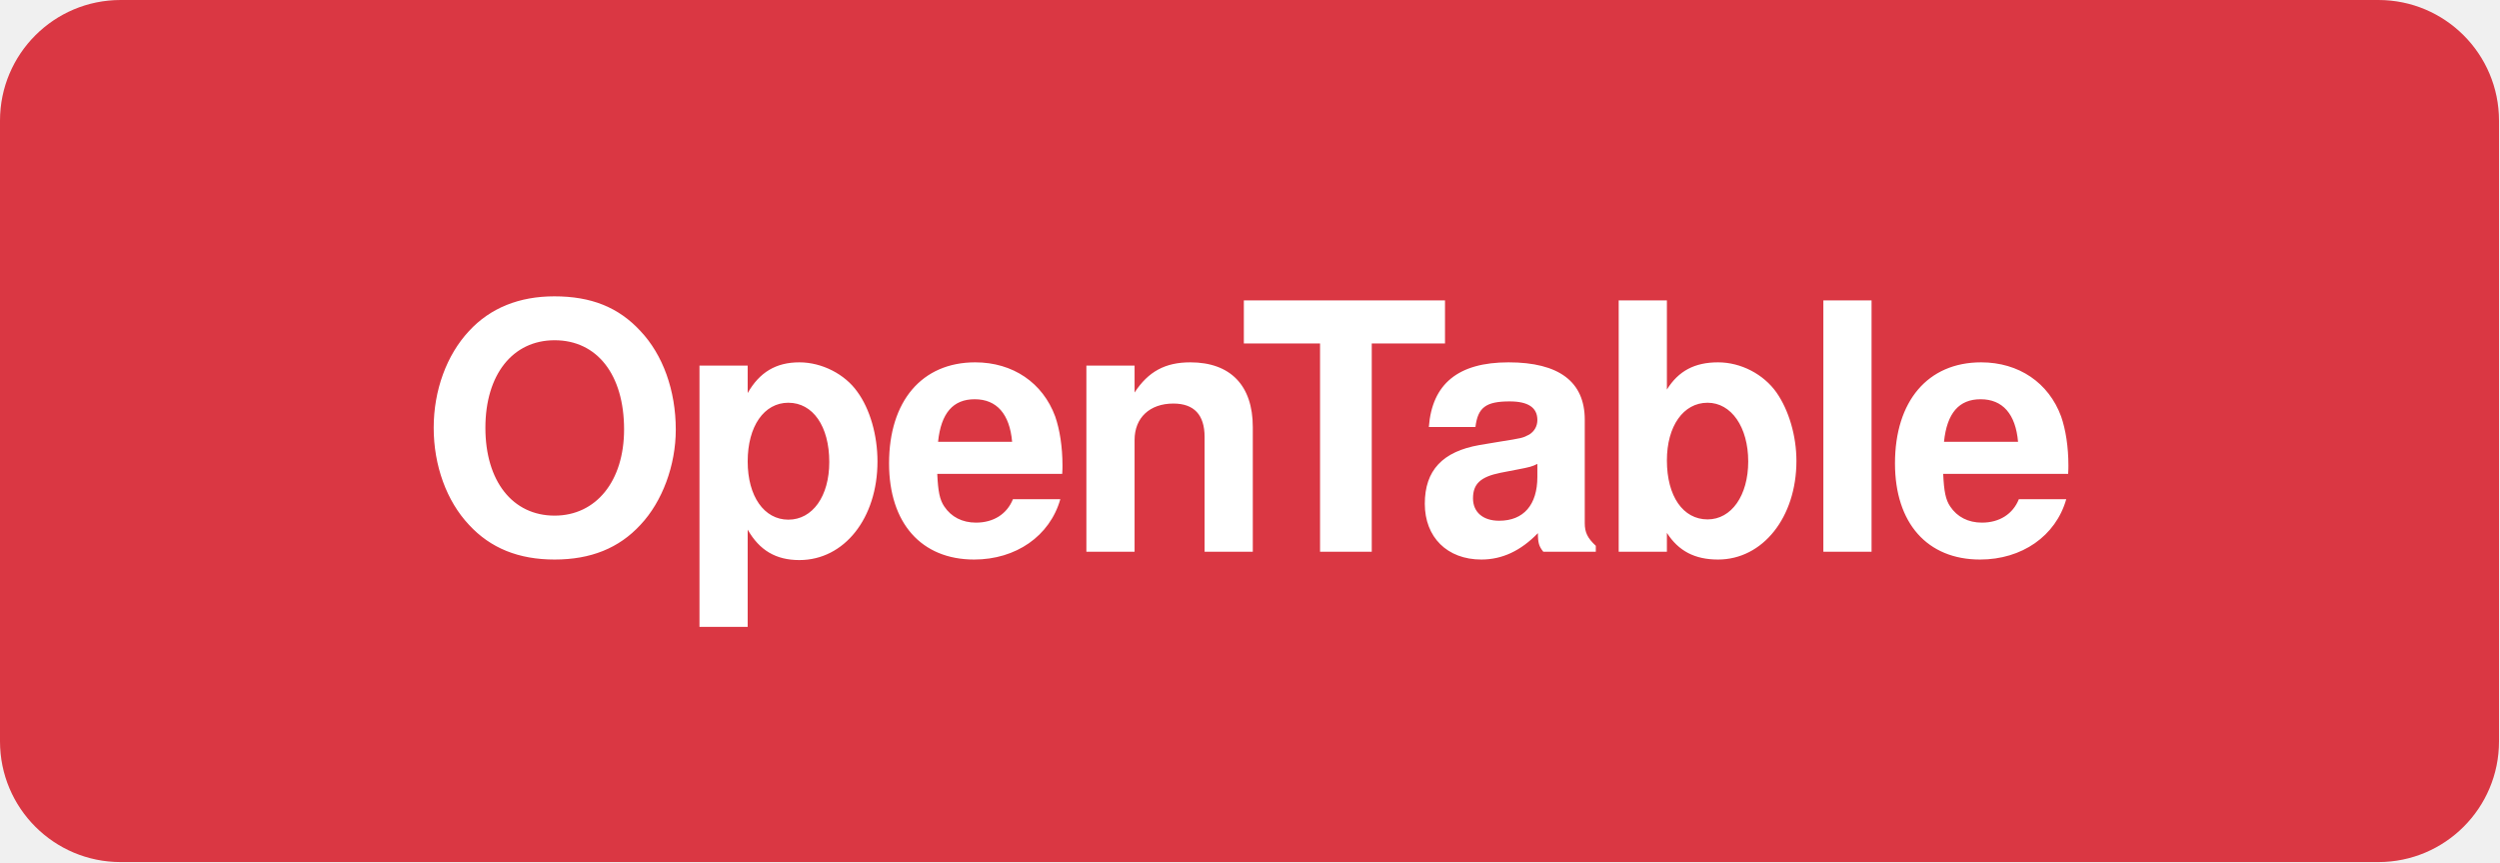
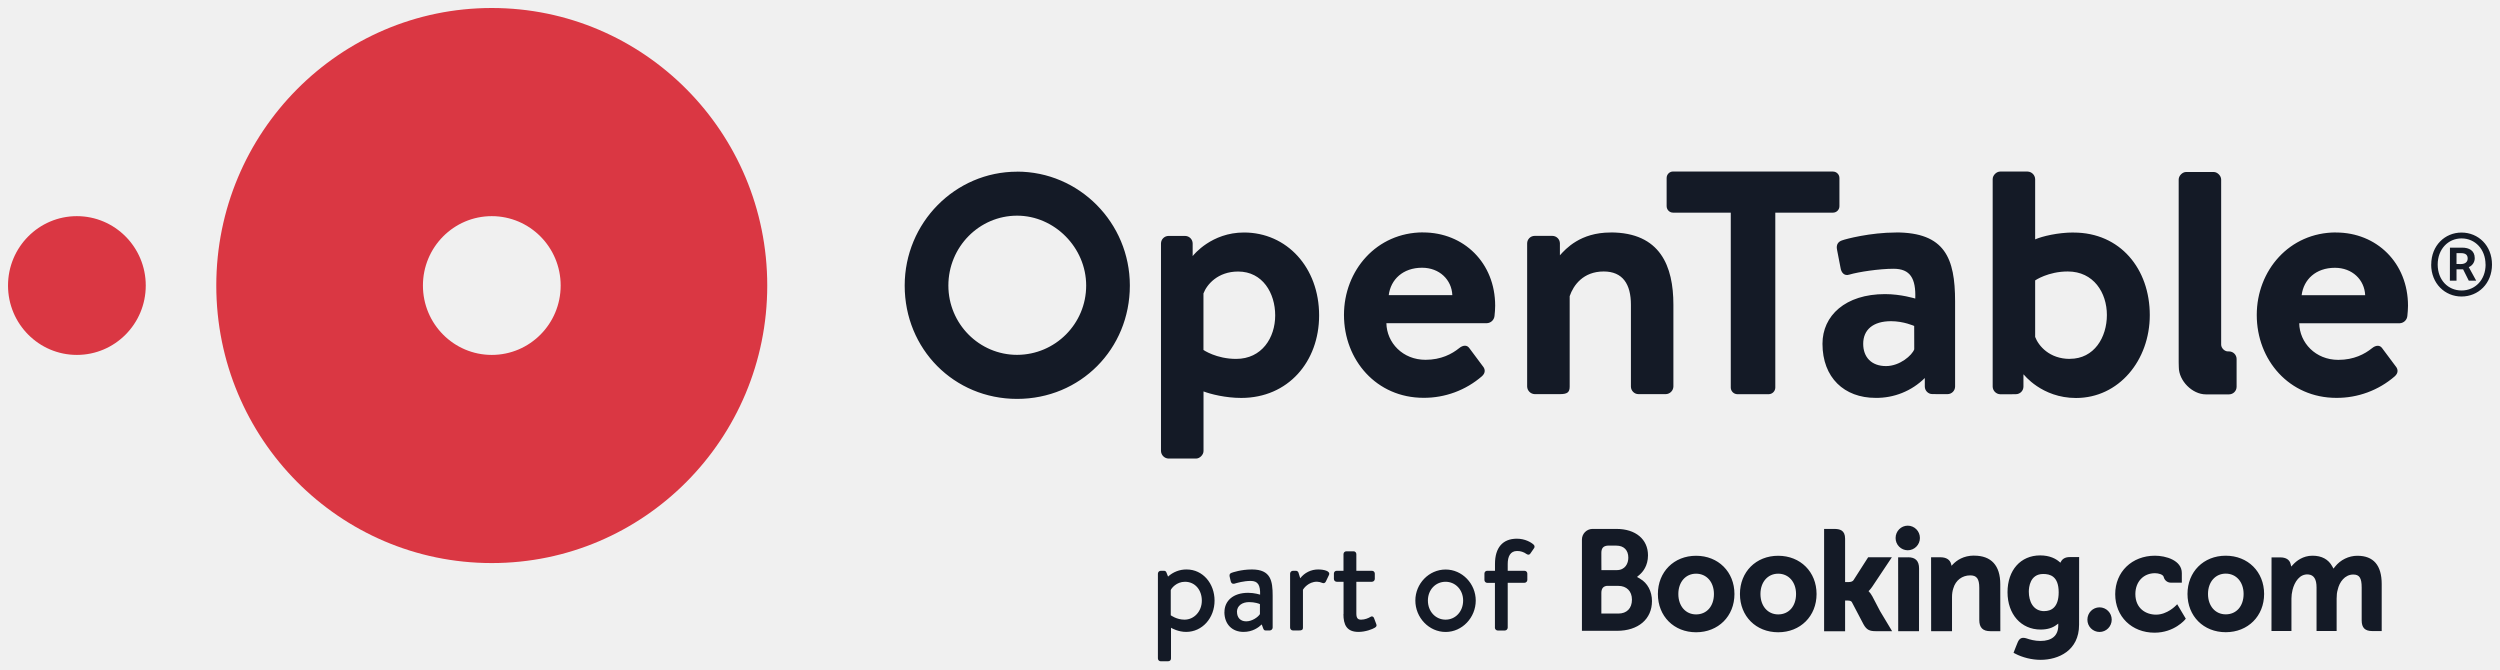
- <svg xmlns="http://www.w3.org/2000/svg" viewBox="0 0 145 50" width="145" height="50" preserveAspectRatio="xMidYMid meet">
-   <rect width="145" height="50" rx="7" fill="#DA3743" />
-   <text x="72.5" y="32" text-anchor="middle" font-family="-apple-system, system-ui, 'Segoe UI', Helvetica, Arial, sans-serif" font-size="20" font-weight="800" fill="white" letter-spacing="-0.5">OpenTable</text>
+ <svg xmlns="http://www.w3.org/2000/svg" width="156.606" height="41.925" viewBox="0 0 41.435 11.093">
+   <path style="fill:#141a26;fill-rule:nonzero;stroke-width:.265" d="M248.287 332.721v.508c0 .028-.019.047-.051.047h-.119a.047.047 0 0 1-.047-.047v-1.406c0-.024.021-.047.047-.047h.053c.021 0 .034.008.043.032l.025.064a.45.45 0 0 1 .308-.118c.27 0 .463.234.463.516 0 .289-.204.519-.471.519-.128 0-.234-.058-.251-.069zm-.004-.208s.096.073.228.073c.159 0 .287-.137.287-.315 0-.176-.111-.313-.279-.313-.142 0-.227.109-.236.139zm.89-.053c0-.182.14-.319.393-.319.102 0 .198.03.198.03.004-.156-.034-.227-.157-.227-.113 0-.223.032-.274.047-.03.006-.049-.013-.056-.041l-.019-.082c-.006-.034.009-.049.032-.058.017-.006.157-.056.338-.056.315 0 .344.191.344.437v.527a.049.049 0 0 1-.047.047h-.07c-.019 0-.03-.008-.04-.034l-.024-.066c-.053.051-.151.124-.302.124-.185 0-.317-.124-.317-.33zm.208-.002c0 .088.051.156.153.156.098 0 .197-.071.227-.12v-.165c-.013-.009-.089-.034-.179-.034-.115 0-.202.06-.202.163zm.88.261v-.896c0-.024.021-.047.047-.047h.051a.045.045 0 0 1 .042.034l.028.09a.373.373 0 0 1 .297-.146c.094 0 .21.026.179.092l-.051.107c-.013.028-.038.034-.059.024a.241.241 0 0 0-.089-.02c-.144 0-.223.116-.232.133v.628c0 .043-.028.047-.068.047h-.098a.047.047 0 0 1-.047-.047zm.886-.225v-.536h-.113a.047.047 0 0 1-.047-.047v-.088a.045.045 0 0 1 .047-.047h.112v-.276c0-.026.021-.047.047-.047h.121c.025 0 .045.021.045.047v.276h.259c.025 0 .047.019.047.047v.088c0 .024-.021.047-.047.047h-.259v.527c0 .084.032.101.079.101.062 0 .121-.025.157-.047.03-.017.049 0 .057.021l.038.101c.011.026 0 .043-.024.058-.04.025-.155.07-.272.07-.196 0-.249-.12-.249-.296zm1.19-.225c0-.279.225-.514.502-.514.274 0 .499.235.499.514 0 .283-.225.521-.499.521-.276 0-.502-.238-.502-.521zm.208 0c0 .182.128.317.293.317.164 0 .291-.135.291-.317 0-.178-.128-.311-.291-.311-.166 0-.293.133-.293.311zm1.111.45v-.743h-.127a.047.047 0 0 1-.047-.048v-.105a.045.045 0 0 1 .047-.047h.128v-.114c0-.266.125-.418.363-.418.132 0 .234.058.278.099.017.015.019.041.008.056l-.062.09c-.015.024-.038.026-.064.009a.259.259 0 0 0-.157-.05c-.111 0-.155.09-.155.214v.114h.278c.025 0 .047.019.047.047v.105c0 .024-.021.047-.047.047h-.278v.744a.049.049 0 0 1-.047.047h-.119a.049.049 0 0 1-.047-.047z" transform="translate(-228.8789 -322.3154)" />
+   <path style="fill:#141a26;fill-rule:evenodd;stroke-width:.265" d="M260.297 331.232c0-.112.09-.204.201-.204.111 0 .202.091.202.204 0 .112-.09.204-.202.204a.202.202 0 0 1-.201-.204m-3.307 1.267c-.174 0-.294-.139-.294-.338 0-.198.12-.337.294-.337.175 0 .296.139.296.337 0 .202-.119.338-.296.338zm0-.972c-.367 0-.633.267-.633.634 0 .368.266.634.633.634.369 0 .636-.267.636-.634 0-.367-.268-.634-.636-.634zm2.917.666a.301.301 0 0 0-.048-.068l-.011-.012.012-.011a.497.497 0 0 0 .051-.064l.324-.486h-.393l-.243.38c-.014.02-.042.031-.083.031h-.056v-.718c0-.144-.089-.163-.184-.163h-.164v1.696h.348v-.509h.033c.04 0 .067.005.079.026l.192.366c.054.099.107.116.208.116h.267l-.199-.332-.132-.252m1.691-.669c-.177 0-.29.079-.354.147l-.021.022-.007-.029c-.018-.072-.081-.112-.176-.112h-.156l.001 1.225h.346v-.564c0-.056.007-.103.022-.147.038-.132.146-.214.28-.214.108 0 .15.057.15.206v.533c0 .127.058.186.184.186h.165l-.001-.779c0-.31-.15-.473-.433-.473m-1.096.028h-.164l.001.947v.277h.175l.006 0.0.082-0h.081v-.001h.001l.001-1.038c0-.125-.059-.186-.182-.186m-2.153.947c-.173 0-.294-.139-.294-.338 0-.198.121-.337.294-.337.174 0 .296.139.296.337 0 .202-.119.338-.296.338zm0-.972c-.368 0-.634.267-.634.634 0 .368.266.634.634.634.368 0 .636-.267.636-.634 0-.367-.268-.634-.636-.634zm4.411.918c-.189 0-.257-.167-.257-.323 0-.069.018-.293.238-.293.11 0 .257.032.257.304 0 .257-.13.311-.238.311zm.418-.896c-.066 0-.116.026-.142.075l-.01.018-.016-.014c-.056-.049-.156-.107-.319-.107-.324 0-.541.245-.541.61 0 .365.225.619.548.619.11 0 .197-.026.266-.079l.027-.02v.034c0 .164-.105.254-.295.254-.093 0-.176-.023-.233-.043-.073-.022-.116-.004-.146.07l-.028.069-.039.1.024.013c.122.065.28.104.423.104.295 0 .639-.152.639-.581l.001-1.123zm-7.478.936h-.282v-.34c0-.073.028-.11.089-.119h.192c.137 0 .226.087.226.228 0 .145-.086.231-.226.231zm-.282-.917v-.089c0-.078.033-.115.105-.12h.144c.124 0 .198.075.198.2 0 .095-.051.206-.193.206h-.253zm.642.339-.051-.029.044-.038c.052-.045.138-.146.138-.32 0-.266-.205-.438-.522-.438h-.403a.177.177 0 0 0-.17.176v1.513h.581c.353 0 .58-.194.58-.493 0-.161-.074-.3-.197-.37zm7.414.679c0-.113.09-.204.201-.204.111 0 .202.091.202.204 0 .112-.09.204-.202.204a.202.202 0 0 1-.201-.204m2.293-.088c-.174 0-.294-.139-.294-.338 0-.198.121-.337.294-.337.174 0 .296.139.296.337 0 .202-.119.338-.296.338zm0-.972c-.368 0-.634.267-.634.634 0 .368.266.634.634.634.368 0 .636-.267.636-.634 0-.367-.268-.634-.636-.634zm2.182.001c-.143 0-.282.068-.371.181l-.025.032-.02-.036c-.064-.118-.175-.178-.328-.178-.161 0-.269.09-.319.144l-.033.036-.012-.047c-.018-.068-.078-.105-.169-.105h-.146l-.001 1.22h.331v-.538c0-.047.006-.094.018-.143.032-.13.118-.27.264-.256.09.009.134.079.134.214v.723h.333v-.538c0-.059.005-.103.018-.147.027-.124.117-.251.258-.251.102 0 .139.058.139.214v.545c0 .123.054.178.176.178h.156l0-.779c0-.311-.136-.469-.403-.469m-3.007.824c-.001.001-.143.152-.33.152-.171 0-.343-.105-.343-.341 0-.204.134-.346.325-.346.062 0 .133.022.144.06l.002.007a.122.122 0 0 0 .118.09l.181 0v-.16c0-.211-.266-.287-.445-.287-.382 0-.659.268-.659.638s.274.638.652.638c.328 0 .507-.217.508-.22l.01-.012-.143-.24-.018.02" transform="translate(-228.8789 -322.3154)" />
+   <path style="fill:#da3743;fill-rule:evenodd;stroke-width:.265" d="M229.011 327.048c0-.635.511-1.15 1.141-1.15.63 0 1.142.515 1.142 1.15 0 .635-.511 1.15-1.142 1.15-.63 0-1.141-.515-1.141-1.15zm8.018 1.15c-.63 0-1.141-.515-1.141-1.15 0-.635.511-1.15 1.141-1.15.63 0 1.142.515 1.142 1.15 0 .635-.511 1.15-1.142 1.15zm0-5.75c-2.521 0-4.566 2.06-4.566 4.6 0 2.541 2.044 4.6 4.566 4.6 2.522 0 4.566-2.059 4.566-4.6 0-2.54-2.044-4.6-4.566-4.6z" transform="translate(-228.8789 -322.3154)" />
+   <path style="fill:#141a26;fill-rule:evenodd;stroke-width:.265" d="M269.664 326.692c.072 0 .115-.033.115-.092 0-.054-.029-.089-.11-.089h-.075v.18zm-.179-.272h.203c.112 0 .208.046.208.175a.159.159 0 0 1-.099.148l.123.224h-.123l-.094-.188h-.109v.188h-.11zm.59.28c0-.253-.173-.433-.397-.433-.225 0-.396.18-.396.433 0 .256.171.43.396.43.224 0 .398-.175.398-.43zm-.9 0c0-.315.227-.53.502-.53.278 0 .505.215.505.53 0 .315-.227.53-.505.53-.275 0-.503-.215-.503-.53zm-3.351 2.152a.126.126 0 0 0 .125-.125v-.462a.126.126 0 0 0-.124-.125h-.02c-.056 0-.112-.056-.112-.113v-2.736c0-.062-.062-.125-.124-.125h-.456c-.062 0-.124.062-.124.125v3.031l.002.079c0 .226.224.451.448.451zm-20.088-2.962c.621 0 1.145.53 1.145 1.158a1.148 1.148 0 0 1-1.145 1.149c-.628 0-1.139-.515-1.139-1.149 0-.639.511-1.158 1.139-1.158zm0-.729c-1.027 0-1.863.847-1.863 1.888 0 1.053.818 1.878 1.863 1.878 1.048 0 1.869-.825 1.869-1.879 0-1.041-.839-1.888-1.869-1.888zm14.87 2.944c-.034.097-.237.278-.468.278-.242 0-.378-.148-.378-.369 0-.233.163-.375.462-.375.208 0 .383.079.383.079zm-.304-1.936c-.423 0-.834.108-.89.13-.056.017-.107.062-.085.159l.057.295c.011.079.062.142.146.114.152-.045.496-.097.733-.097.276 0 .372.159.36.494 0 0-.237-.074-.501-.074-.659 0-1.037.358-1.037.823 0 .562.361.897.879.897a1.136 1.136 0 0 0 .817-.329v.141c0 .068.056.125.124.125h.046a.083.083 0 0 0 .016.001h.192a.126.126 0 0 0 .124-.125v-1.414c0-.715-.169-1.141-.981-1.141zm-4.731 0c-.499 0-.741.27-.838.378v-.197a.126.126 0 0 0-.124-.125h-.295a.125.125 0 0 0-.124.125v2.373a.13.13 0 0 0 .124.125h.417c.124 0 .164-.029.164-.125v-1.499c.062-.182.225-.409.564-.409.315 0 .451.21.451.551v1.357c0 .068.057.125.124.125h.456a.13.13 0 0 0 .124-.125v-1.357c0-.636-.214-1.198-1.042-1.198zm-6.205 2.095c-.327 0-.541-.148-.541-.148v-.937c.056-.148.237-.363.575-.363.406 0 .614.358.614.727 0 .369-.22.721-.648.721zm.13-2.095c-.536 0-.832.368-.85.391v-.209a.126.126 0 0 0-.124-.125h-.277a.126.126 0 0 0-.124.125v3.44a.13.13 0 0 0 .124.125h.457c.062 0 .124-.063.124-.125v-.988c.118.045.366.108.625.108.778 0 1.291-.602 1.291-1.368 0-.795-.536-1.374-1.245-1.374zm18.584 1.039c-.011-.256-.214-.454-.501-.454-.316 0-.519.193-.552.454zm-.484-1.039c.676 0 1.194.505 1.194 1.215 0 .04-.006.13-.011.17a.133.133 0 0 1-.124.119h-1.668c.006.324.27.607.648.607.259 0 .439-.097.558-.193.062-.051.13-.057.169 0l.22.295c.045.051.051.114-.011.17a1.464 1.464 0 0 1-.969.358c-.778 0-1.319-.624-1.319-1.374 0-.738.541-1.368 1.313-1.368zm-4.411 2.095c-.338 0-.519-.216-.575-.364v-.937s.214-.148.541-.148c.428 0 .648.352.648.721 0 .369-.209.727-.614.727zm.062-2.095c-.259 0-.519.062-.637.114v-.999a.13.13 0 0 0-.124-.125h-.456c-.062 0-.124.062-.124.125v3.441a.13.13 0 0 0 .124.125h.197c.004 0 .007 0 .011-.001h.053a.126.126 0 0 0 .125-.125v-.194l.003-.01s.299.392.868.392c.71 0 1.223-.624 1.223-1.374 0-.766-.49-1.368-1.262-1.368zm-3.987-1.011h-2.651a.107.107 0 0 0-.107.108v.466c0 .057.045.108.107.108h.956v2.901a.111.111 0 0 0 .107.108h.524a.111.111 0 0 0 .107-.108v-2.901h.956a.107.107 0 0 0 .107-.108v-.465a.107.107 0 0 0-.107-.108zm-6.31 2.049c-.011-.256-.214-.454-.502-.454-.315 0-.519.193-.552.454zm-.485-1.039c.676 0 1.195.505 1.195 1.215 0 .04-.005.13-.011.17a.133.133 0 0 1-.124.119h-1.668c.006.324.27.607.648.607.259 0 .439-.097.558-.193.062-.051.13-.057.169 0l.22.295c.045.051.051.114-.011.17a1.464 1.464 0 0 1-.969.358c-.778 0-1.318-.624-1.318-1.374 0-.738.541-1.368 1.313-1.368z" transform="translate(-228.8789 -322.3154)" />
</svg>
